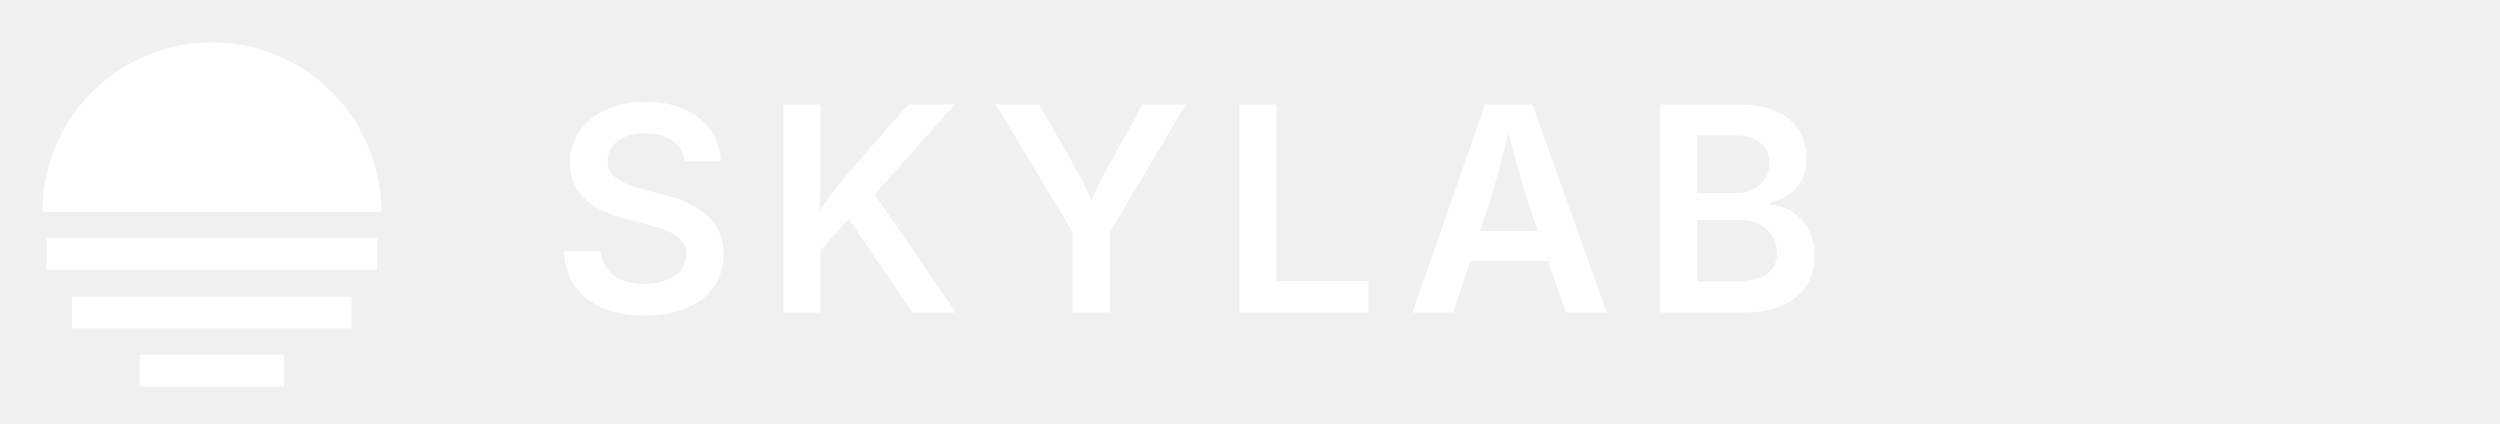
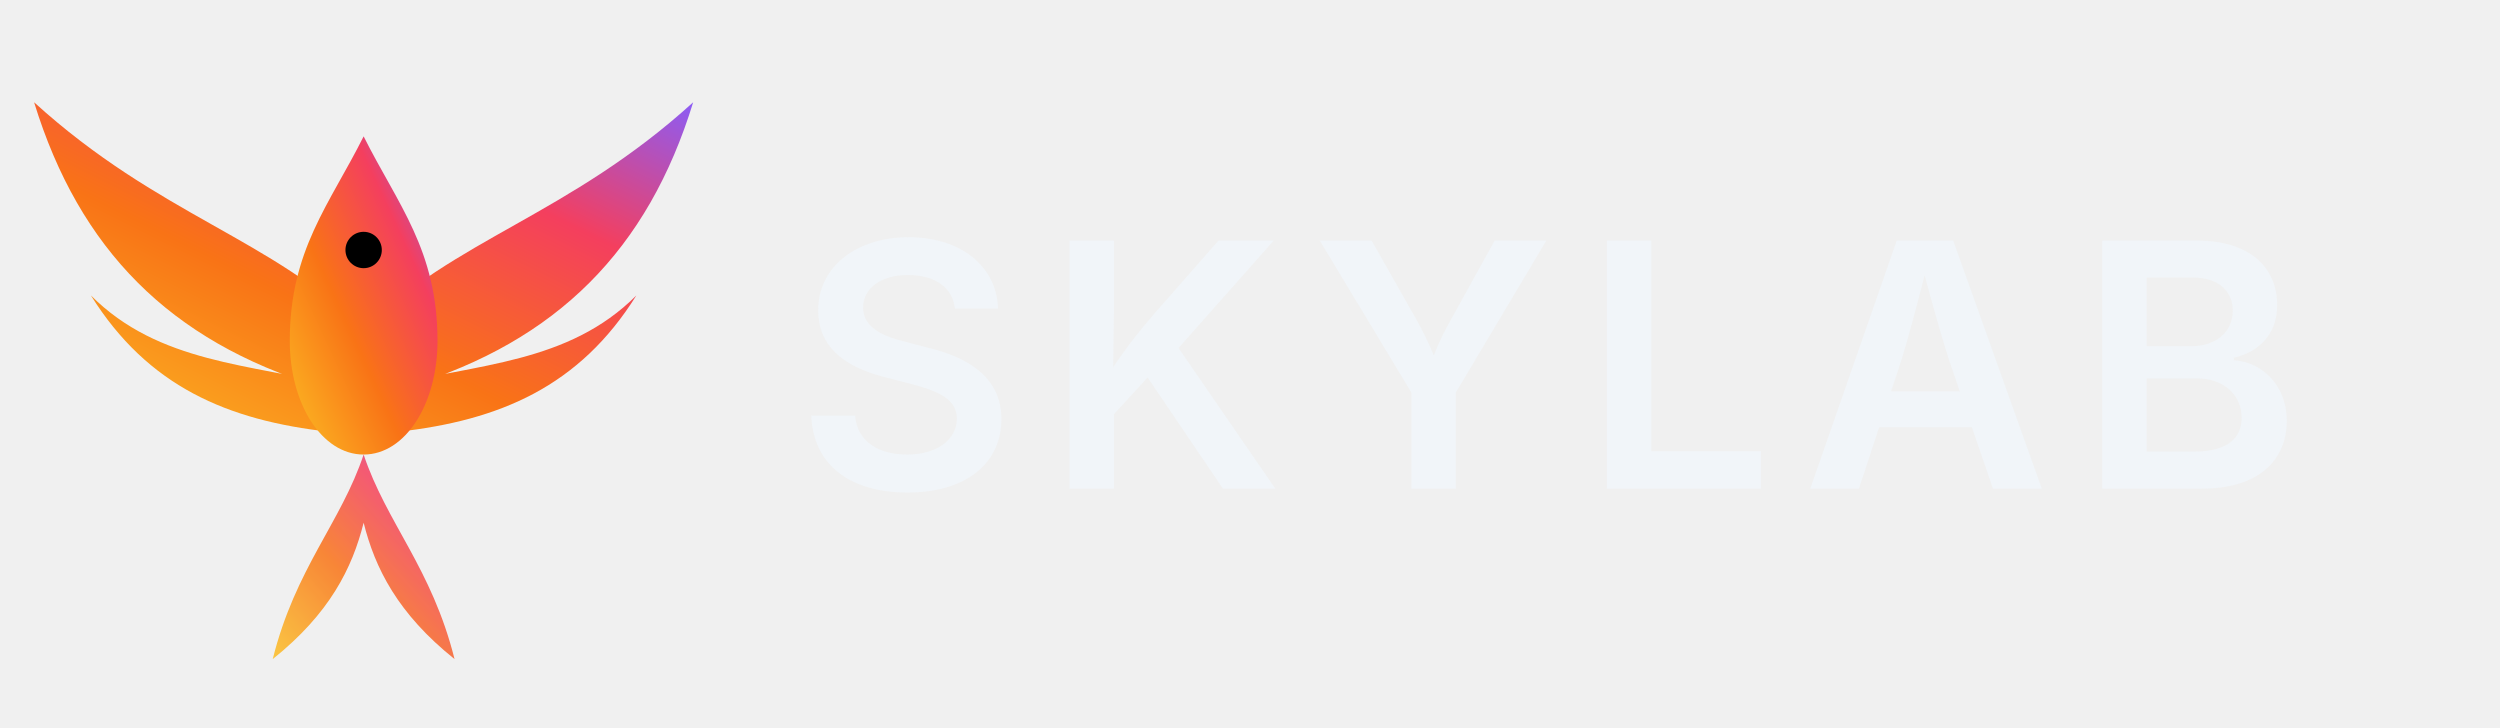
- <svg xmlns="http://www.w3.org/2000/svg" viewBox="0 0 236 40" fill="#FFFFFF">
-   <g>
-     <path d="M4 20 A16 16 0 0 1 36 20 Z" />
-     <rect x="4.4" y="22.5" width="31.2" height="3" />
-     <rect x="6.8" y="28" width="26.4" height="3" />
-     <rect x="13.2" y="33.5" width="13.6" height="3" />
+ <svg xmlns="http://www.w3.org/2000/svg" viewBox="0 0 220 64">
+   <defs>
+     <linearGradient id="phx" x1="0" y1="1" x2="1" y2="0">
+       <stop offset="0" stop-color="#fbbf24" />
+       <stop offset=".4" stop-color="#f97316" />
+       <stop offset=".72" stop-color="#f43f5e" />
+       <stop offset="1" stop-color="#8b5cf6" />
+     </linearGradient>
+   </defs>
+   <g fill="url(#phx)">
+     <path d="M32 29C24 21 14 19 3 9c4 13 12 21 25 25zM30 34c-8-2-16-2-22-8 5 8 12 11 21 12zM32 29c8-8 18-10 29-20-4 13-12 21-25 25zM34 34c8-2 16-2 22-8-5 8-12 11-21 12z" />
+     <path d="M32 12c3 6 6.5 10 6.5 18 0 5.5-2.8 10-6.5 10s-6.5-4.5-6.5-10c0-8 3.5-12 6.5-18z" />
+     <path opacity=".85" d="M32 40c-2 6-6 10-8 18 5-4 7-8 8-12 1 4 3 8 8 12-2-8-6-12-8-18z" />
  </g>
-   <text x="52" y="29.5" font-family="Geist, Inter, Helvetica Neue, Arial, sans-serif" font-size="27" font-weight="600" letter-spacing="2.4">SKYLAB</text>
+   <circle cx="32" cy="22" r="1.6" fill="#000" />
+   <text x="70" y="43" font-family="Geist, Inter, Helvetica Neue, Arial, sans-serif" font-size="30" font-weight="600" letter-spacing="2.4" fill="#F1F5F9">SKYLAB</text>
</svg>
